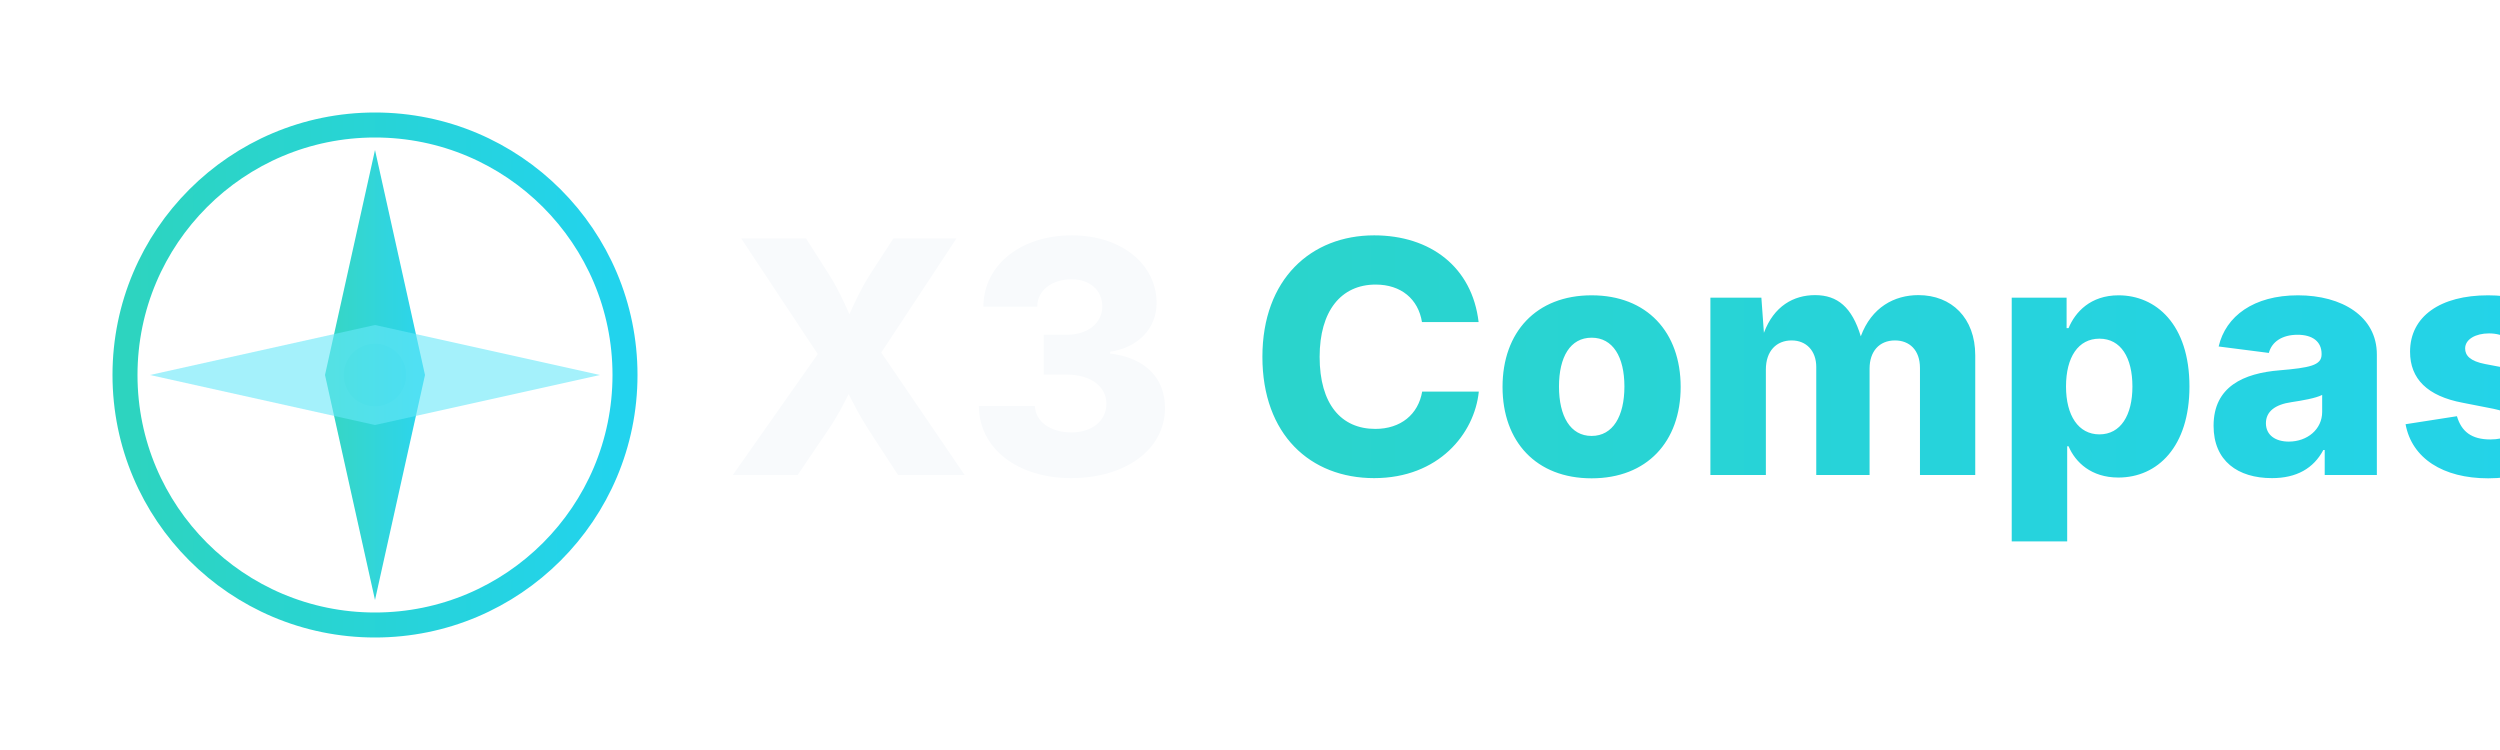
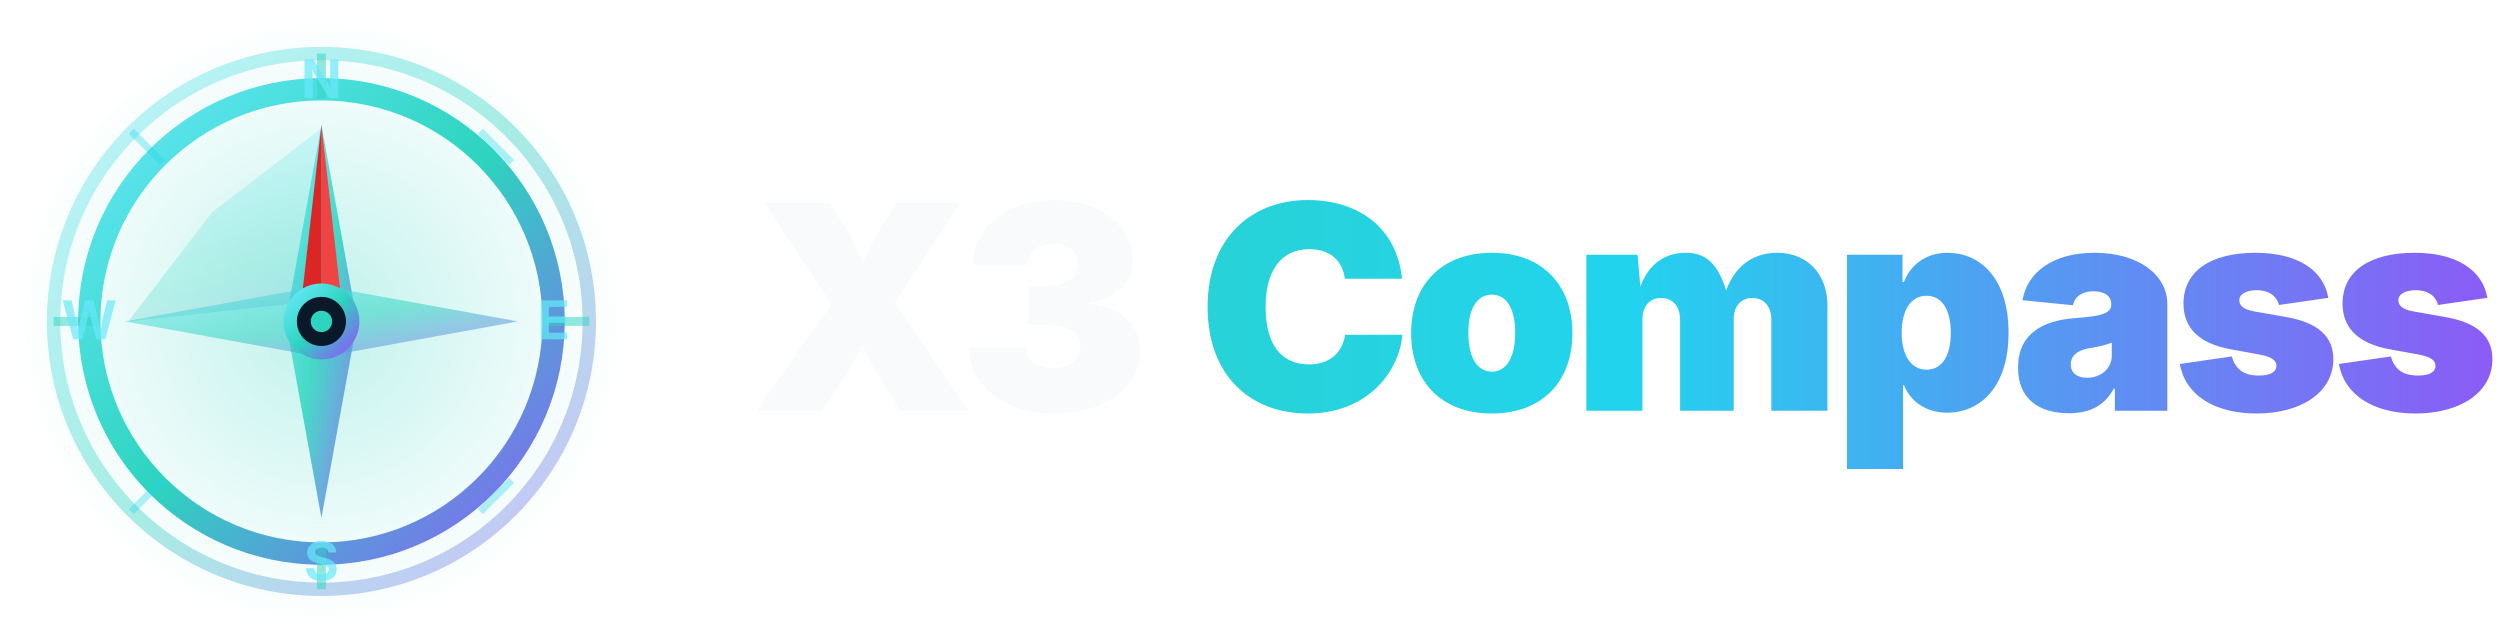
- <svg xmlns="http://www.w3.org/2000/svg" viewBox="0 0 200 60" fill="none">
+ <svg xmlns="http://www.w3.org/2000/svg" viewBox="0 0 280 72" fill="none" role="img" aria-label="X3 Compass">
  <defs>
-     <linearGradient id="cg" x1="0" y1="0" x2="1" y2="0">
+     <linearGradient id="needle" x1="0" y1="0" x2="0" y2="1">
+       <stop offset="0%" stop-color="#EF4444" />
+       <stop offset="50%" stop-color="#EF4444" />
+       <stop offset="50.01%" stop-color="#F8FAFC" />
+       <stop offset="100%" stop-color="#F8FAFC" />
+     </linearGradient>
+     <linearGradient id="rose" x1="0" y1="0" x2="1" y2="1">
+       <stop offset="0%" stop-color="#67E8F9" />
+       <stop offset="50%" stop-color="#2DD4BF" />
+       <stop offset="100%" stop-color="#8B5CF6" />
+     </linearGradient>
+     <linearGradient id="word" x1="0" y1="0" x2="1" y2="0">
      <stop offset="0%" stop-color="#2DD4BF" />
-       <stop offset="100%" stop-color="#22D3EE" />
+       <stop offset="50%" stop-color="#22D3EE" />
+       <stop offset="100%" stop-color="#8B5CF6" />
    </linearGradient>
+     <radialGradient id="glow" cx="0.5" cy="0.5" r="0.5">
+       <stop offset="0%" stop-color="#2DD4BF" stop-opacity="0.3" />
+       <stop offset="100%" stop-color="#2DD4BF" stop-opacity="0" />
+     </radialGradient>
  </defs>
-   <g transform="translate(8,8)">
-     <circle cx="22" cy="22" r="20" stroke="url(#cg)" stroke-width="2" fill="none" />
-     <circle cx="22" cy="22" r="2.5" fill="url(#cg)" />
-     <path d="M22 4 L26 22 L22 40 L18 22 Z" fill="url(#cg)" opacity="0.95" />
-     <path d="M4 22 L22 18 L40 22 L22 26 Z" fill="#67E8F9" opacity="0.6" />
-     <line x1="22" y1="0" x2="22" y2="6" stroke="url(#cg)" stroke-width="1.5" />
-     <line x1="22" y1="38" x2="22" y2="44" stroke="url(#cg)" stroke-width="1.5" />
+   <circle cx="36" cy="36" r="34" fill="url(#glow)" />
+   <circle cx="36" cy="36" r="30" stroke="url(#rose)" stroke-width="1.5" fill="none" opacity="0.4" />
+   <circle cx="36" cy="36" r="26" stroke="url(#rose)" stroke-width="2.5" fill="none" />
+   <g stroke="#2DD4BF" stroke-width="1" opacity="0.5">
+     <line x1="36" y1="6" x2="36" y2="11" />
+     <line x1="36" y1="61" x2="36" y2="66" />
+     <line x1="6" y1="36" x2="11" y2="36" />
+     <line x1="61" y1="36" x2="66" y2="36" />
  </g>
-   <text x="58" y="38" font-family="Inter, sans-serif" font-weight="800" font-size="26" fill="#F8FAFC">X3 <tspan fill="url(#cg)">Compass</tspan>
+   <g stroke="#22D3EE" stroke-width="0.8" opacity="0.35">
+     <line x1="14.7" y1="14.7" x2="18.2" y2="18.2" />
+     <line x1="53.8" y1="14.7" x2="57.3" y2="18.2" />
+     <line x1="14.7" y1="57.3" x2="18.2" y2="53.8" />
+     <line x1="53.8" y1="57.3" x2="57.3" y2="53.8" />
+   </g>
+   <g font-family="Inter, sans-serif" font-size="6" font-weight="700" fill="#67E8F9" opacity="0.7">
+     <text x="36" y="11" text-anchor="middle">N</text>
+     <text x="36" y="65" text-anchor="middle">S</text>
+     <text x="10" y="38" text-anchor="middle">W</text>
+     <text x="62" y="38" text-anchor="middle">E</text>
+   </g>
+   <path d="M36 14 L40 36 L36 58 L32 36 Z" fill="url(#rose)" opacity="0.85" />
+   <path d="M14 36 L36 32 L58 36 L36 40 Z" fill="url(#rose)" opacity="0.55" />
+   <path d="M20.7 20.7 L36 33 L33 36 L20.7 51.3 L18.7 36 Z" fill="url(#rose)" opacity="0.25" transform="rotate(45 36 36)" />
+   <path d="M36 14 L38.5 36 L36 36 Z" fill="#EF4444" />
+   <path d="M36 14 L33.5 36 L36 36 Z" fill="#DC2626" />
+   <circle cx="36" cy="36" r="3.5" fill="#0A1929" stroke="url(#rose)" stroke-width="1.5" />
+   <circle cx="36" cy="36" r="1.2" fill="#2DD4BF" />
+   <text x="84" y="46" font-family="Inter, system-ui, sans-serif" font-weight="900" font-size="32" letter-spacing="-1" fill="#F8FAFC">X3 <tspan fill="url(#word)">Compass</tspan>
  </text>
</svg>
